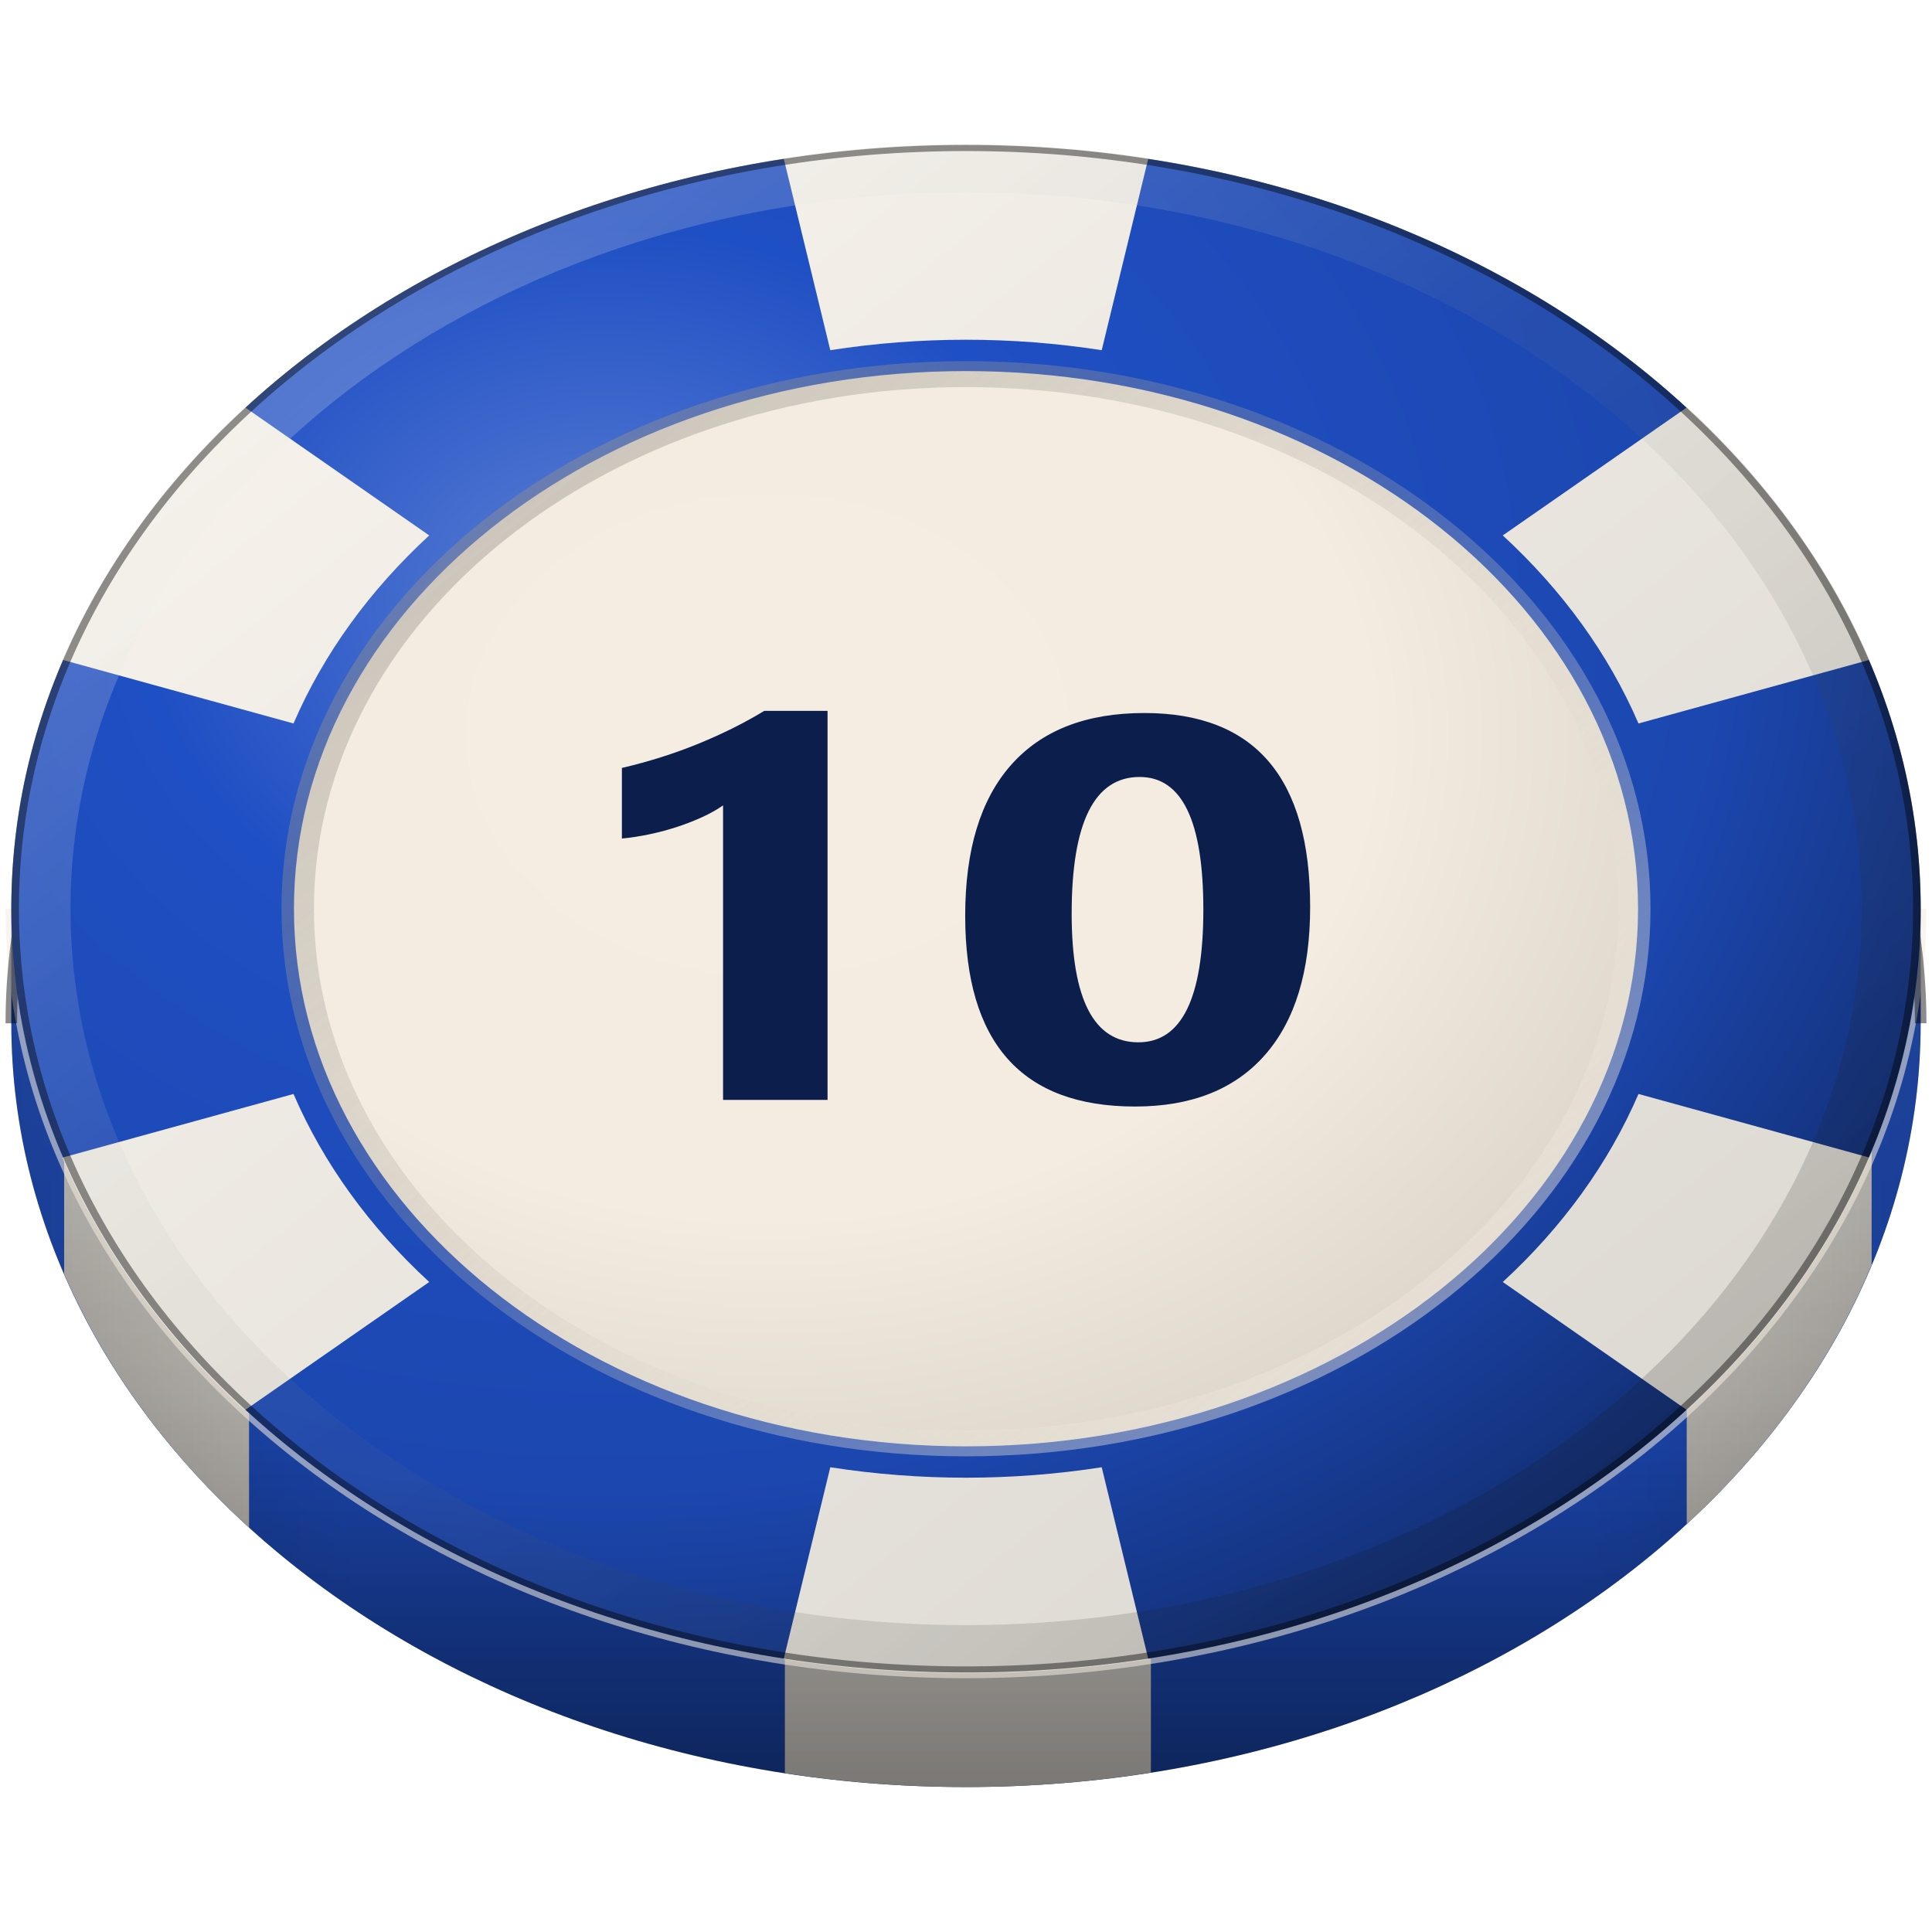
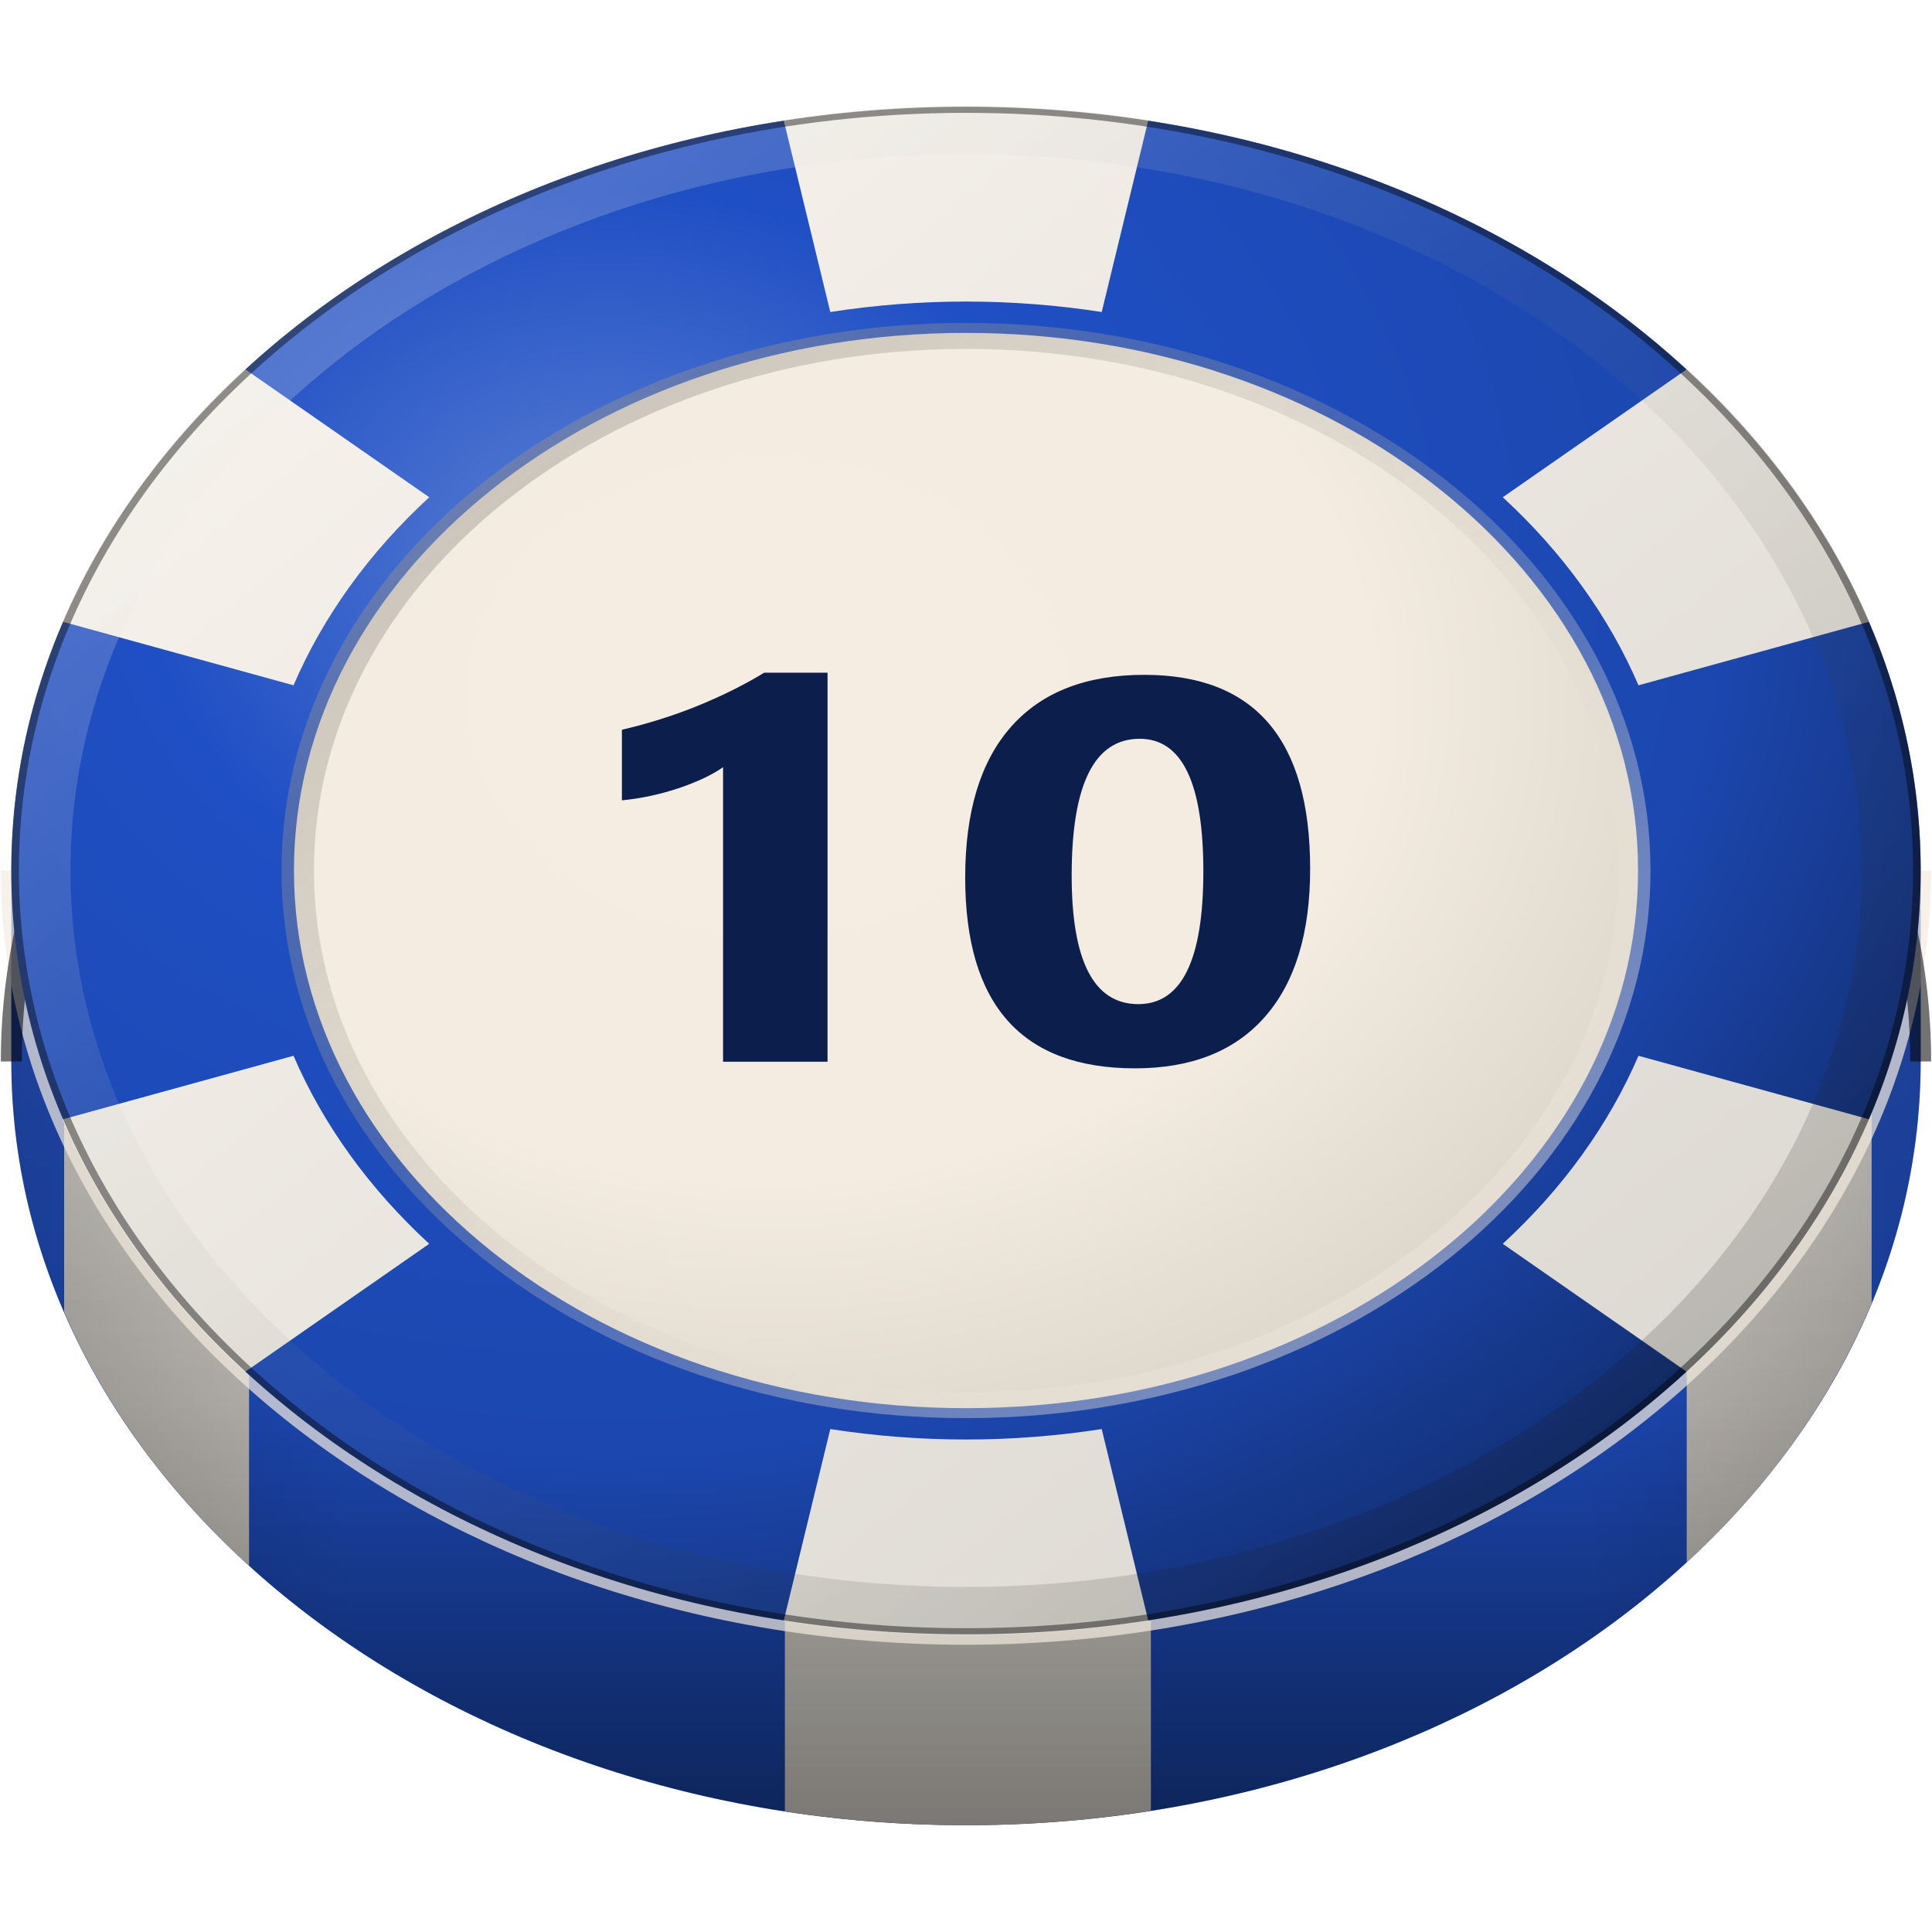
<svg xmlns="http://www.w3.org/2000/svg" width="1024" height="1024" viewBox="0 0 1024 1024">
  <defs>
    <radialGradient id="body" gradientUnits="userSpaceOnUse" cx="322.0" cy="307.0" r="819.7">
      <stop offset="0.000" stop-color="#5d80d4" />
      <stop offset="0.300" stop-color="#1f4fc4" />
      <stop offset="0.720" stop-color="#1c47af" />
      <stop offset="1.000" stop-color="#112b6a" />
    </radialGradient>
    <radialGradient id="inlay" gradientUnits="userSpaceOnUse" cx="407.0" cy="397.0" r="581.9">
      <stop offset="0.000" stop-color="#f5ede1" />
      <stop offset="0.550" stop-color="#f4ece0" />
      <stop offset="1.000" stop-color="#d6cfc4" />
    </radialGradient>
    <linearGradient id="ins" gradientUnits="userSpaceOnUse" x1="6.0" y1="6.0" x2="1018.0" y2="1018.0">
      <stop offset="0.000" stop-color="#fbf7f0" stop-opacity="1.00" />
      <stop offset="1.000" stop-color="#d8d5ce" stop-opacity="1.00" />
    </linearGradient>
    <linearGradient id="sheen" gradientUnits="userSpaceOnUse" x1="6.0" y1="6.0" x2="1018.0" y2="1018.0">
      <stop offset="0.000" stop-color="#ffffff" stop-opacity="0.30" />
      <stop offset="0.450" stop-color="#ffffff" stop-opacity="0.05" />
      <stop offset="1.000" stop-color="#ffffff" stop-opacity="0.00" />
    </linearGradient>
    <linearGradient id="shade" gradientUnits="userSpaceOnUse" x1="6.0" y1="6.0" x2="1018.0" y2="1018.0">
      <stop offset="0.000" stop-color="#000000" stop-opacity="0.00" />
      <stop offset="0.550" stop-color="#000000" stop-opacity="0.05" />
      <stop offset="1.000" stop-color="#000000" stop-opacity="0.22" />
    </linearGradient>
    <linearGradient id="stepdark" gradientUnits="userSpaceOnUse" x1="6.0" y1="6.0" x2="1018.0" y2="1018.0">
      <stop offset="0.000" stop-color="#88837c" stop-opacity="0.62" />
      <stop offset="0.550" stop-color="#88837c" stop-opacity="0.10" />
      <stop offset="1.000" stop-color="#88837c" stop-opacity="0.00" />
    </linearGradient>
    <linearGradient id="steplight" gradientUnits="userSpaceOnUse" x1="6.0" y1="6.0" x2="1018.0" y2="1018.0">
      <stop offset="0.000" stop-color="#f6efe4" stop-opacity="0.00" />
      <stop offset="0.450" stop-color="#f6efe4" stop-opacity="0.10" />
      <stop offset="1.000" stop-color="#f6efe4" stop-opacity="0.70" />
    </linearGradient>
-     <linearGradient id="oblband" gradientUnits="userSpaceOnUse" x1="512.0" y1="481.6" x2="512.0" y2="947.2">
+     <linearGradient id="oblband" gradientUnits="userSpaceOnUse" x1="512.0" y1="461.4" x2="512.0" y2="967.4">
      <stop offset="0.000" stop-color="#2957c7" stop-opacity="1.00" />
      <stop offset="0.550" stop-color="#1f4fc4" stop-opacity="1.00" />
      <stop offset="1.000" stop-color="#133077" stop-opacity="1.00" />
    </linearGradient>
-     <linearGradient id="oblins" gradientUnits="userSpaceOnUse" x1="512.0" y1="481.6" x2="512.0" y2="947.2">
+     <linearGradient id="oblins" gradientUnits="userSpaceOnUse" x1="512.0" y1="461.4" x2="512.0" y2="967.4">
      <stop offset="0.000" stop-color="#fbf7ef" stop-opacity="1.00" />
      <stop offset="1.000" stop-color="#a29f9a" stop-opacity="1.00" />
    </linearGradient>
-     <linearGradient id="oblshade" gradientUnits="userSpaceOnUse" x1="512.0" y1="481.6" x2="512.0" y2="947.2">
+     <linearGradient id="oblshade" gradientUnits="userSpaceOnUse" x1="512.0" y1="461.4" x2="512.0" y2="967.4">
      <stop offset="0.000" stop-color="#000000" stop-opacity="0.00" />
      <stop offset="0.550" stop-color="#000000" stop-opacity="0.06" />
      <stop offset="1.000" stop-color="#000000" stop-opacity="0.22" />
    </linearGradient>
    <linearGradient id="oblside" gradientUnits="userSpaceOnUse" x1="6.0" y1="512.0" x2="1018.0" y2="512.0">
      <stop offset="0.000" stop-color="#000000" stop-opacity="0.22" />
      <stop offset="0.180" stop-color="#000000" stop-opacity="0.03" />
      <stop offset="0.820" stop-color="#000000" stop-opacity="0.03" />
      <stop offset="1.000" stop-color="#000000" stop-opacity="0.22" />
    </linearGradient>
  </defs>
-   <path d="M 6.00 481.64 A 506.00 404.80 0 0 0 1018.00 481.64 L 1018.00 542.36 A 506.00 404.80 0 0 1 6.00 542.36 Z" fill="url(#oblband)" />
-   <path d="M 34.00 614.43 A 506.00 404.80 0 0 0 132.00 748.94 L 132.00 809.66 A 506.00 404.80 0 0 1 34.00 675.15 Z" fill="url(#oblins)" />
-   <path d="M 416.00 879.09 A 506.00 404.80 0 0 0 610.00 878.78 L 610.00 939.50 A 506.00 404.80 0 0 1 416.00 939.81 Z" fill="url(#oblins)" />
-   <path d="M 894.00 747.11 A 506.00 404.80 0 0 0 992.00 609.73 L 992.00 670.45 A 506.00 404.80 0 0 1 894.00 807.83 Z" fill="url(#oblins)" />
-   <path d="M 6.00 481.64 A 506.00 404.80 0 0 0 1018.00 481.64 L 1018.00 542.36 A 506.00 404.80 0 0 1 6.00 542.36 Z" fill="url(#oblshade)" />
-   <path d="M 6.00 481.64 A 506.00 404.80 0 0 0 1018.00 481.64 L 1018.00 542.36 A 506.00 404.80 0 0 1 6.00 542.36 Z" fill="url(#oblside)" />
-   <path d="M 6.00 481.64 A 506.00 404.80 0 0 0 1018.00 481.64" fill="none" stroke="#f4ece0" stroke-opacity="0.55" stroke-width="6.1" />
-   <path d="M 1018.00 542.36 A 506.00 404.80 0 0 0 6.00 542.36" fill="none" stroke="#000000" stroke-opacity="0.45" stroke-width="6.1" />
-   <g transform="translate(0 72.04) scale(1 0.8)">
+   <path d="M 6.00 461.40 A 506.00 404.80 0 0 0 1018.00 461.40 L 1018.00 562.60 A 506.00 404.80 0 0 1 6.00 562.60 Z" fill="url(#oblband)" />
+   <path d="M 34.00 594.19 A 506.00 404.80 0 0 0 132.00 728.70 L 132.00 829.90 A 506.00 404.80 0 0 1 34.00 695.39 Z" fill="url(#oblins)" />
+   <path d="M 416.00 858.85 A 506.00 404.80 0 0 0 610.00 858.54 L 610.00 959.74 A 506.00 404.80 0 0 1 416.00 960.05 Z" fill="url(#oblins)" />
+   <path d="M 894.00 726.87 A 506.00 404.80 0 0 0 992.00 589.49 L 992.00 690.69 A 506.00 404.80 0 0 1 894.00 828.07 Z" fill="url(#oblins)" />
+   <path d="M 6.00 461.40 A 506.00 404.80 0 0 0 1018.00 461.40 L 1018.00 562.60 A 506.00 404.80 0 0 1 6.00 562.60 Z" fill="url(#oblshade)" />
+   <path d="M 6.00 461.40 A 506.00 404.80 0 0 0 1018.00 461.40 L 1018.00 562.60 A 506.00 404.80 0 0 1 6.00 562.60 Z" fill="url(#oblside)" />
+   <path d="M 6.00 461.40 A 506.00 404.80 0 0 0 1018.00 461.40" fill="none" stroke="#f4ece0" stroke-opacity="0.70" stroke-width="11.1" />
+   <path d="M 1018.00 562.60 A 506.00 404.80 0 0 0 6.00 562.60" fill="none" stroke="#000000" stroke-opacity="0.55" stroke-width="11.1" />
+   <g transform="translate(0 51.80) scale(1 0.8)">
    <circle cx="512.0" cy="512.0" r="506.0" fill="url(#body)" />
    <path d="M 415.35 14.80 A 506.51 506.51 0 0 1 608.65 14.80 L 583.93 141.96 A 376.97 376.97 0 0 0 440.07 141.96 Z" fill="url(#ins)" />
    <path d="M 894.26 179.70 A 506.51 506.51 0 0 1 990.91 347.10 L 868.43 389.27 A 376.97 376.97 0 0 0 796.50 264.69 Z" fill="url(#ins)" />
    <path d="M 990.91 676.90 A 506.51 506.51 0 0 1 894.26 844.30 L 796.50 759.31 A 376.97 376.97 0 0 0 868.43 634.73 Z" fill="url(#ins)" />
    <path d="M 608.65 1009.20 A 506.51 506.51 0 0 1 415.35 1009.20 L 440.07 882.04 A 376.97 376.97 0 0 0 583.93 882.04 Z" fill="url(#ins)" />
    <path d="M 129.74 844.30 A 506.51 506.51 0 0 1 33.09 676.90 L 155.57 634.73 A 376.97 376.97 0 0 0 227.50 759.31 Z" fill="url(#ins)" />
    <path d="M 33.09 347.10 A 506.51 506.51 0 0 1 129.74 179.70 L 227.50 264.69 A 376.97 376.97 0 0 0 155.57 389.27 Z" fill="url(#ins)" />
    <circle cx="512.0" cy="512.0" r="356.2" fill="url(#inlay)" />
    <path d="M 874.80 512.00 A 362.80 362.80 0 1 1 149.20 512.00 A 362.80 362.80 0 1 1 874.80 512.00 Z M 857.60 512.00 A 345.60 345.60 0 1 1 166.40 512.00 A 345.60 345.60 0 1 1 857.60 512.00 Z" fill="url(#stepdark)" fill-rule="evenodd" />
    <path d="M 874.80 512.00 A 362.80 362.80 0 1 1 149.20 512.00 A 362.80 362.80 0 1 1 874.80 512.00 Z M 857.60 512.00 A 345.60 345.60 0 1 1 166.40 512.00 A 345.60 345.60 0 1 1 857.60 512.00 Z" fill="url(#steplight)" fill-rule="evenodd" />
    <g transform="translate(292.35 638.66) scale(0.1758 -0.1758)">
      <path d="M832 1466V0H517V1110Q491 1087 455.5 1066.5Q420 1046 380.0 1029.5Q340 1013 297.0 1001.5Q254 990 212 985V1251Q335 1287 444.0 1343.0Q553 1399 641 1466Z" transform="translate(0.0 0)" fill="#0c1e4b" />
      <path d="M581 -25Q69 -25 69 694Q69 1067 207.5 1262.5Q346 1458 609 1458Q1109 1458 1109 727Q1109 363 972.5 169.0Q836 -25 581 -25ZM595 1217Q390 1217 390 702Q390 217 591 217Q787 217 787 717Q787 1217 595 1217Z" transform="translate(1178.0 0)" fill="#0c1e4b" />
    </g>
    <path d="M 1018.00 512.00 A 506.00 506.00 0 1 1 6.00 512.00 A 506.00 506.00 0 1 1 1018.00 512.00 Z M 986.63 512.00 A 474.63 474.63 0 1 1 37.37 512.00 A 474.63 474.63 0 1 1 986.63 512.00 Z" fill="url(#sheen)" fill-rule="evenodd" />
    <path d="M 1018.00 512.00 A 506.00 506.00 0 1 1 6.00 512.00 A 506.00 506.00 0 1 1 1018.00 512.00 Z M 986.63 512.00 A 474.63 474.63 0 1 1 37.37 512.00 A 474.63 474.63 0 1 1 986.63 512.00 Z" fill="url(#shade)" fill-rule="evenodd" />
    <circle cx="512.0" cy="512.0" r="504.0" fill="none" stroke="#000000" stroke-opacity="0.42" stroke-width="4.05" />
  </g>
</svg>
